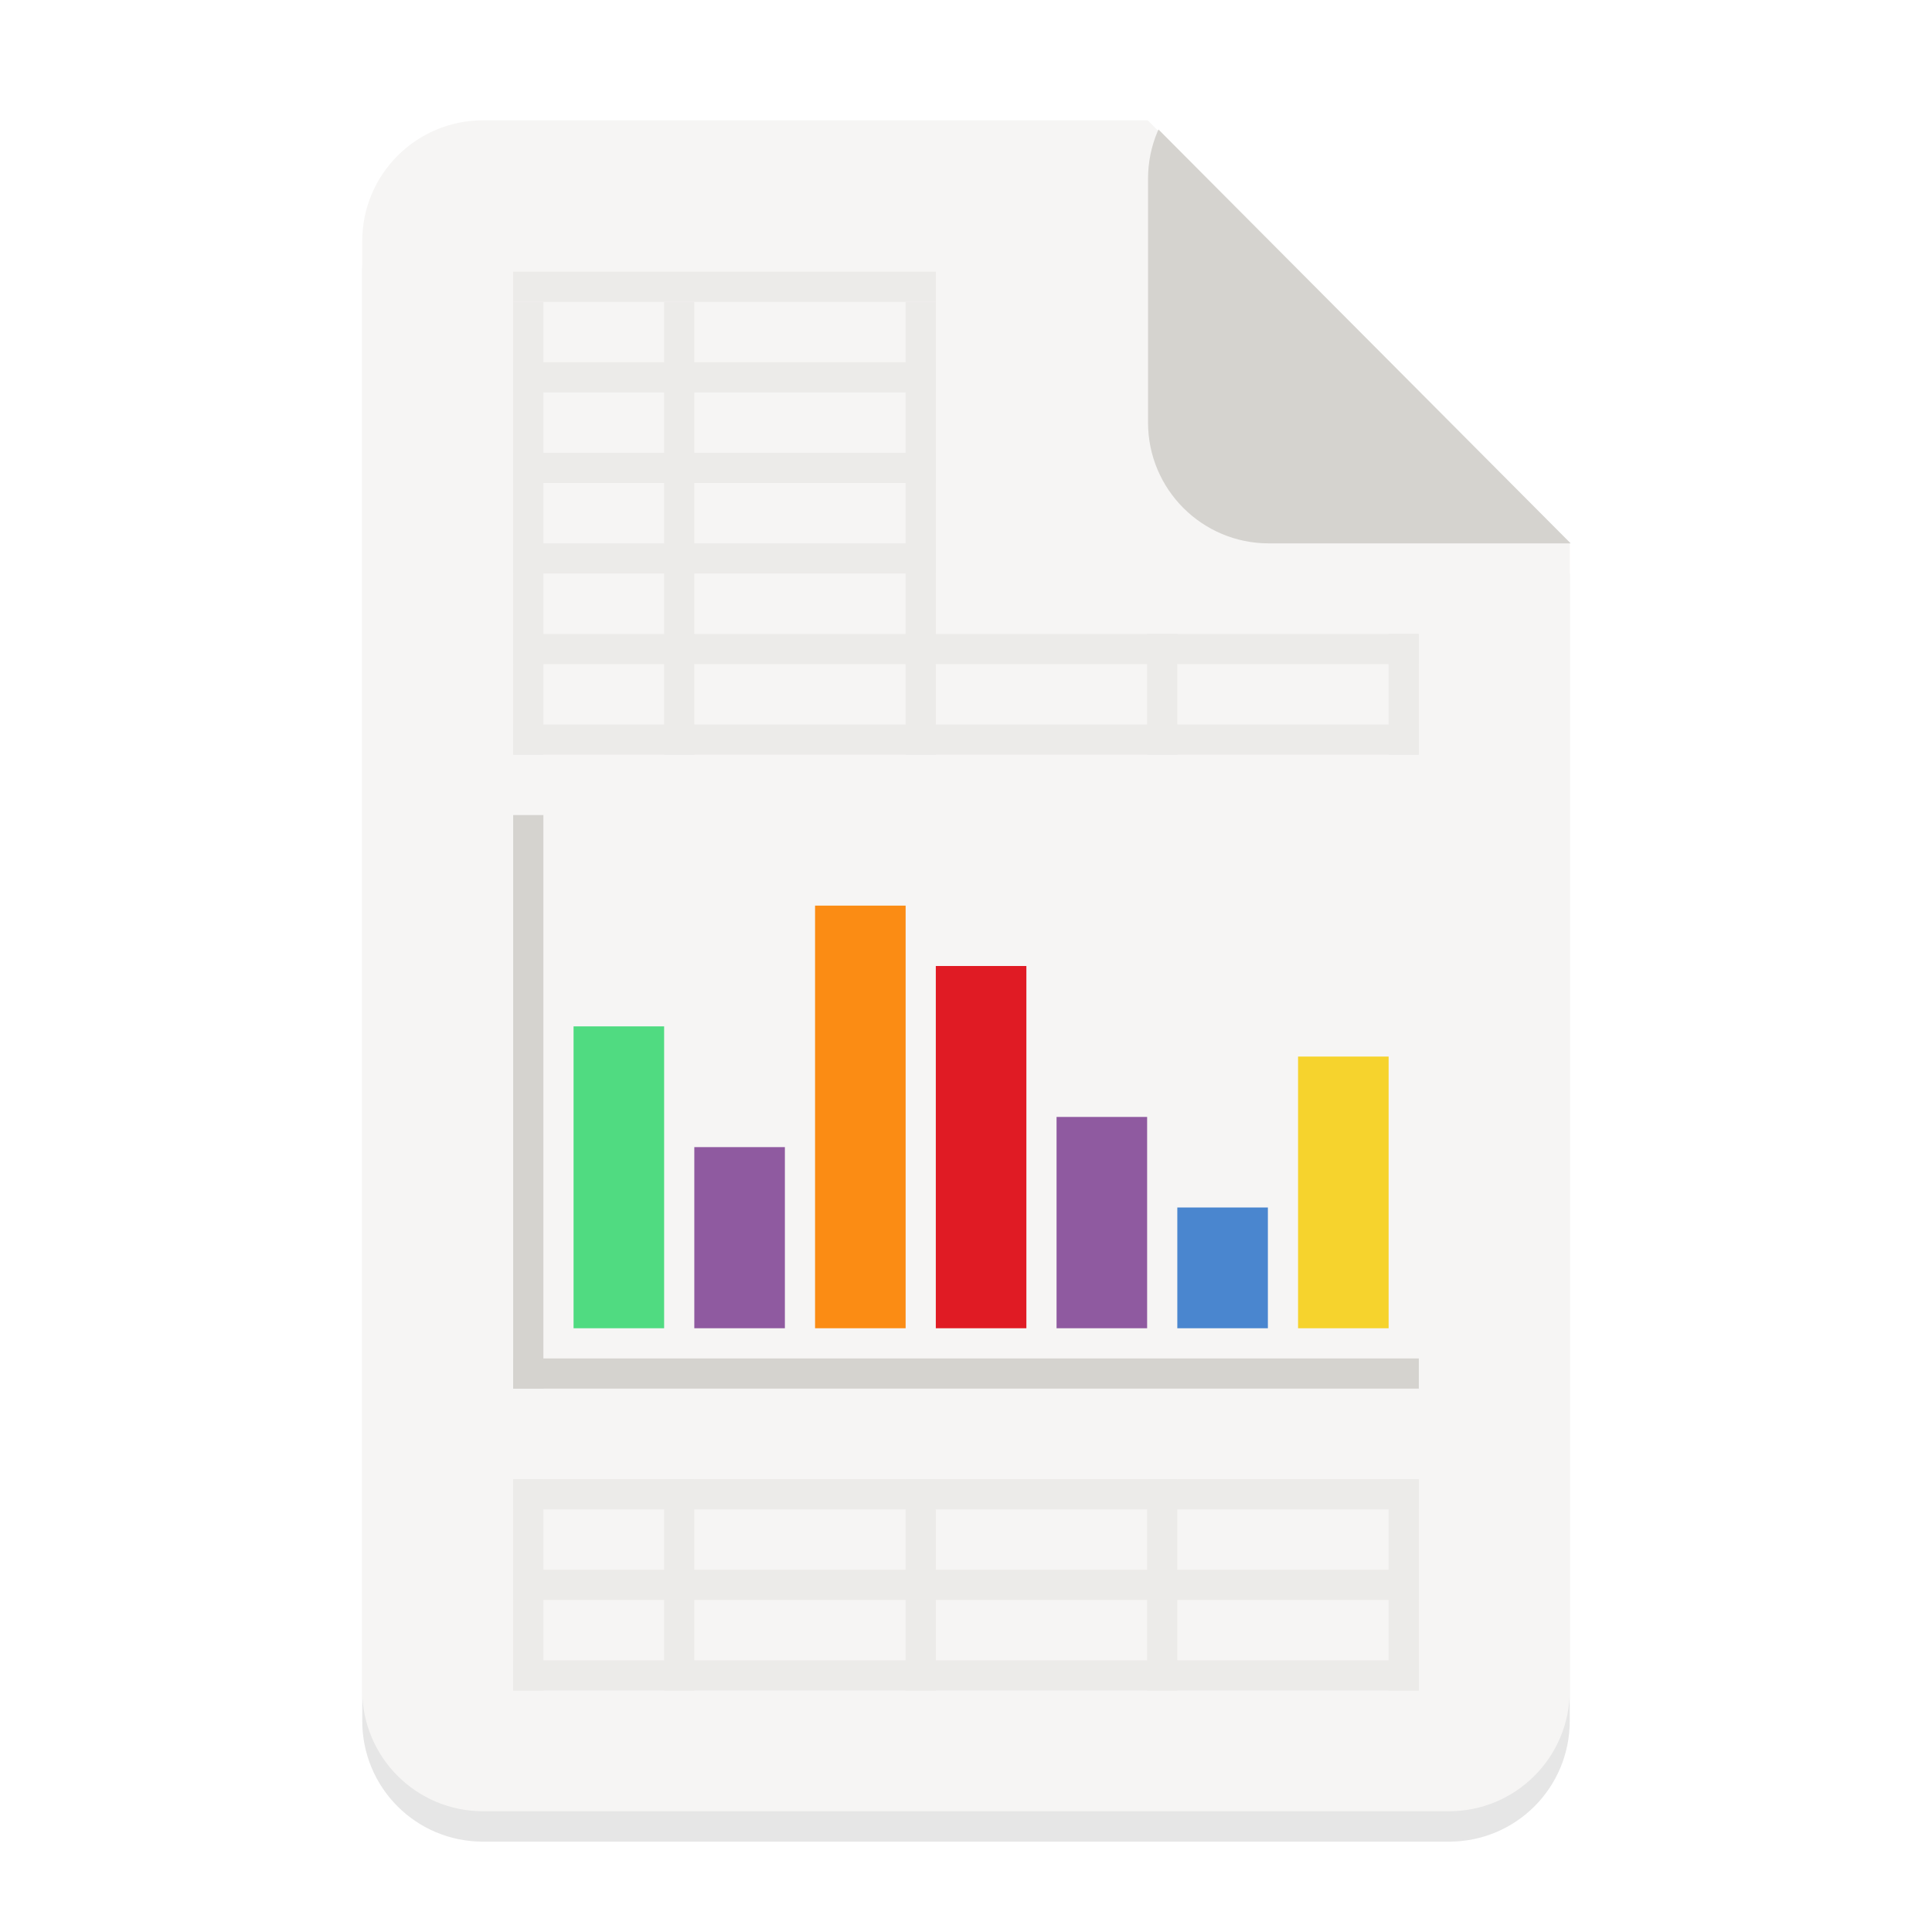
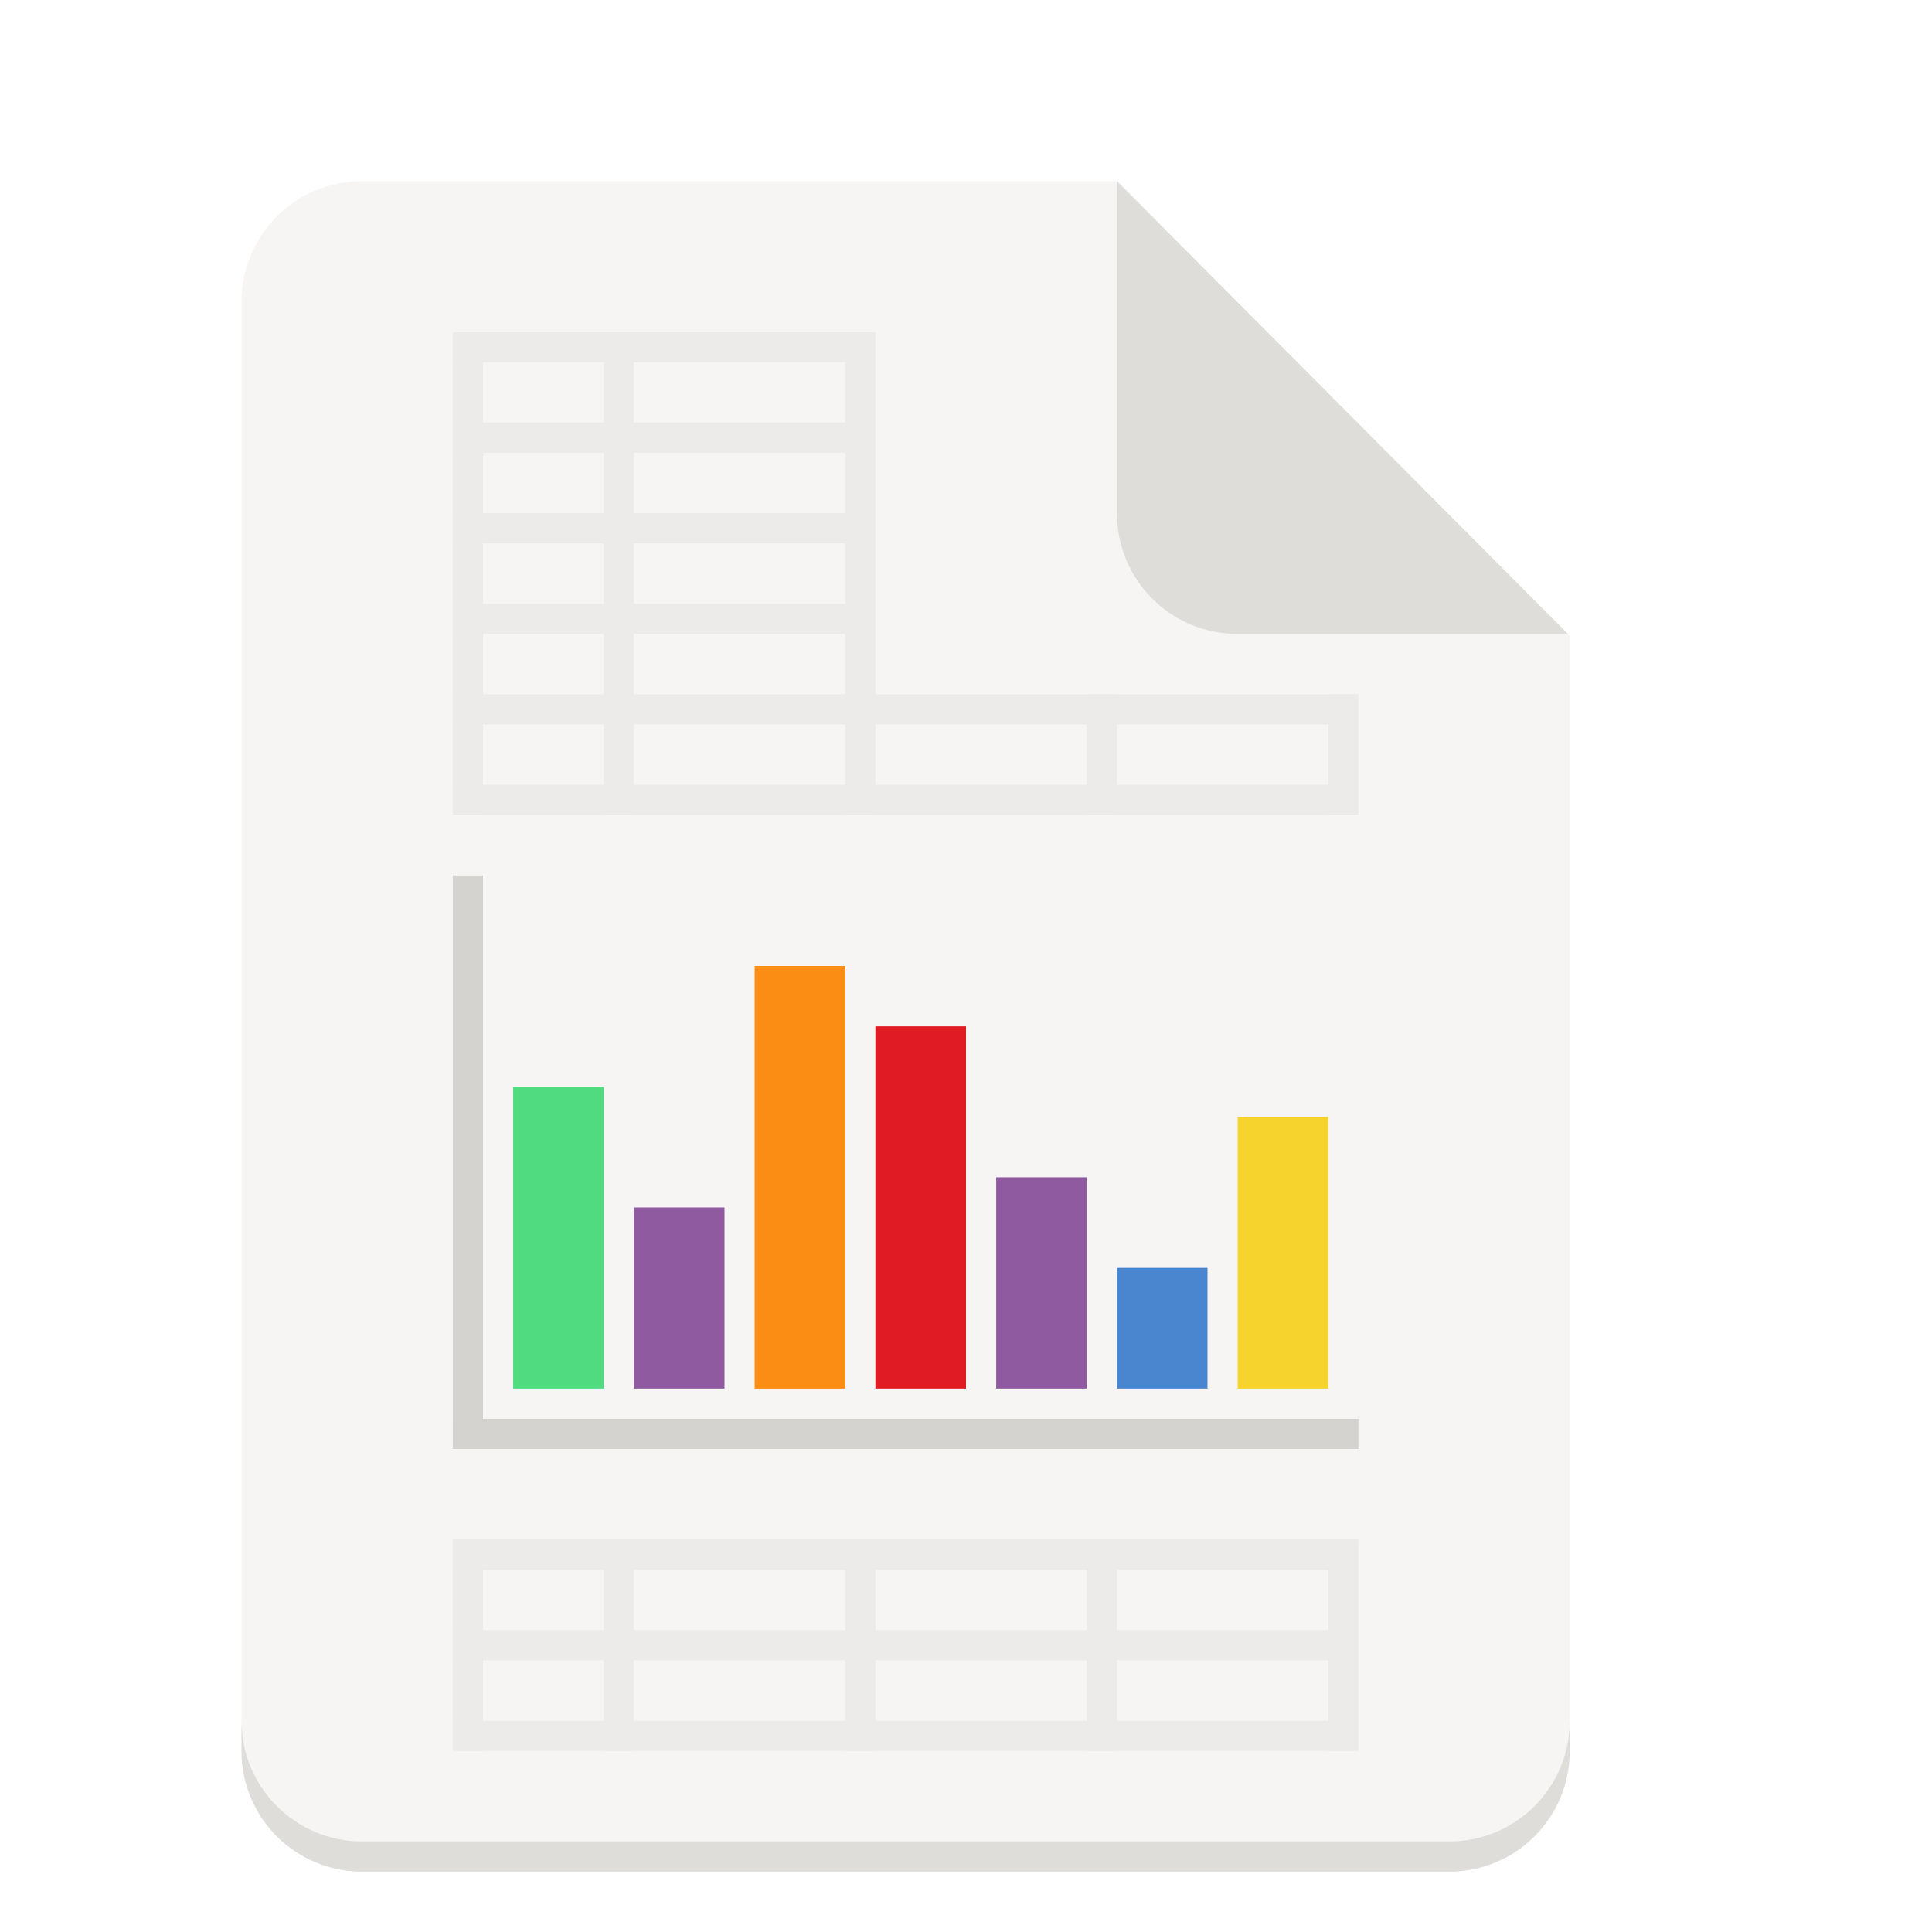
<svg xmlns="http://www.w3.org/2000/svg" width="128" version="1.0" height="128">
-   <defs>
-     <clipPath id="a" clipPathUnits="userSpaceOnUse">
-       <path d="M276.181-123.204L398.568-.5 395.6 294.002l-309.4.9L88-124z" fill="#e74747" />
-     </clipPath>
-     <clipPath id="b" clipPathUnits="userSpaceOnUse">
-       <path d="M282.546 116.999L398.25.818l-2.2-294.82-310.75-1.35L88 124z" fill="#e74747" />
-     </clipPath>
-   </defs>
  <g transform="translate(-420 -2722)">
-     <g transform="matrix(.25 0 0 .25 0 2275)">
-       <g transform="translate(1680 2000)">
-         <path d="M128-172.056c-17.728 0-32 14.272-32 32v384.112c0 17.728 14.272 32 32 32h256c17.728 0 32-14.272 32-32v-303.98L304.158-172.057z" opacity=".1" />
-         <rect y="-116" x="96" width="288.037" transform="matrix(1.11097 0 0 1.11097 -10.653 -51.24)" ry="28.804" rx="28.804" height="403.352" clip-path="url(#a)" fill="#f6f5f4" />
-       </g>
-       <rect y="15.086" x="283.224" width="131.876" transform="matrix(1.11097 0 0 -1.11097 1669.59 1948.76)" style="marker:none" ry="28.804" rx="28.804" height="115.812" clip-path="url(#b)" fill="#d5d3cf" />
-       <g transform="translate(0 16)" opacity=".3" fill="#d5d3cf">
-         <rect y="1852" x="1816" width="8" height="120" />
-         <rect y="1852" x="1856" width="8" height="120" />
-         <rect y="1852" x="1920" width="8" height="120" />
-         <rect y="1940" x="1984" width="8" height="32" />
-         <rect y="1940" x="2048" width="8" height="32" />
-         <rect y="1964" x="1816" width="240" height="8" />
-         <rect y="1940" x="1816" width="240" height="8" />
-         <rect y="1916" x="1816" width="112" height="8" />
-         <rect y="1892" x="1816" width="112" height="8" />
-         <rect y="1868" x="1816" width="112" height="8" />
-         <rect y="1844" x="1816" width="112" height="8" />
-         <rect y="2164" x="1816" width="240" height="8" />
-         <rect y="2188" x="1816" width="240" height="8" />
-         <rect y="2212" x="1816" width="240" height="8" />
-         <rect y="2164" x="1816" width="8" height="56" />
-         <rect y="2164" x="1856" width="8" height="56" />
-         <rect y="2164" x="1920" width="8" height="56" />
-         <rect y="2164" x="1984" width="8" height="56" />
-         <rect y="2164" x="2048" width="8" height="56" />
-       </g>
-       <g transform="translate(0 -64)">
-         <rect y="2068" x="1816" width="8" height="152" fill="#d5d3cf" />
-         <rect y="-2056" x="2212" width="8" transform="rotate(90)" height="240" fill="#d5d3cf" />
-         <rect y="2124" x="1832" width="24" height="80" fill="#50db81" />
-         <rect y="2156" x="1864" width="24" height="48" fill="#8f5aa0" />
-         <rect y="2092" x="1896" width="24" height="112" fill="#fb8c14" />
-         <rect y="2108" x="1928" width="24" height="96" fill="#e01b24" />
-         <rect y="2148" x="1960" width="24" height="56" fill="#8f5aa0" />
-         <rect y="2172" x="1992" width="24" height="32" fill="#4a86cf" />
-         <rect y="2132" x="2024" width="24" height="72" fill="#f6d32d" />
-       </g>
+     <path d="M444 2734h50l30 30.125V2838c0 4.432-3.568 8-8 8h-72c-4.432 0-8-3.568-8-8v-96c0-4.432 3.568-8 8-8z" fill="#f6f5f4" />
+     <path d="M436 2836v2c0 4.432 3.568 8 8 8h72c4.432 0 8-3.568 8-8v-2c0 4.432-3.568 8-8 8h-72c-4.432 0-8-3.568-8-8zM494 2734v22c0 4.432 3.568 8 8 8h21.875z" fill="#deddda" />
+     <g transform="matrix(.25 0 0 .25 -4 2283)" opacity=".3" fill="#d5d3cf">
+       <rect y="1852" x="1816" width="8" height="120" />
+       <rect y="1852" x="1856" width="8" height="120" />
+       <rect y="1852" x="1920" width="8" height="120" />
+       <rect y="1940" x="1984" width="8" height="32" />
+       <rect y="1940" x="2048" width="8" height="32" />
+       <rect y="1964" x="1816" width="240" height="8" />
+       <rect y="1940" x="1816" width="240" height="8" />
+       <rect y="1916" x="1816" width="112" height="8" />
+       <rect y="1892" x="1816" width="112" height="8" />
+       <rect y="1868" x="1816" width="112" height="8" />
+       <rect y="1844" x="1816" width="112" height="8" />
+       <rect y="2164" x="1816" width="240" height="8" />
+       <rect y="2188" x="1816" width="240" height="8" />
+       <rect y="2212" x="1816" width="240" height="8" />
+       <rect y="2164" x="1816" width="8" height="56" />
+       <rect y="2164" x="1856" width="8" height="56" />
+       <rect y="2164" x="1920" width="8" height="56" />
+       <rect y="2164" x="1984" width="8" height="56" />
+       <rect y="2164" x="2048" width="8" height="56" />
+     </g>
+     <g transform="matrix(.25 0 0 .25 -4 2263)">
+       <rect y="2068" x="1816" width="8" height="152" fill="#d5d3cf" />
+       <rect y="-2056" x="2212" width="8" transform="rotate(90)" height="240" fill="#d5d3cf" />
+       <rect y="2124" x="1832" width="24" height="80" fill="#50db81" />
+       <rect y="2156" x="1864" width="24" height="48" fill="#8f5aa0" />
+       <rect y="2092" x="1896" width="24" height="112" fill="#fb8c14" />
+       <rect y="2108" x="1928" width="24" height="96" fill="#e01b24" />
+       <rect y="2148" x="1960" width="24" height="56" fill="#8f5aa0" />
+       <rect y="2172" x="1992" width="24" height="32" fill="#4a86cf" />
+       <rect y="2132" x="2024" width="24" height="72" fill="#f6d32d" />
    </g>
  </g>
</svg>
